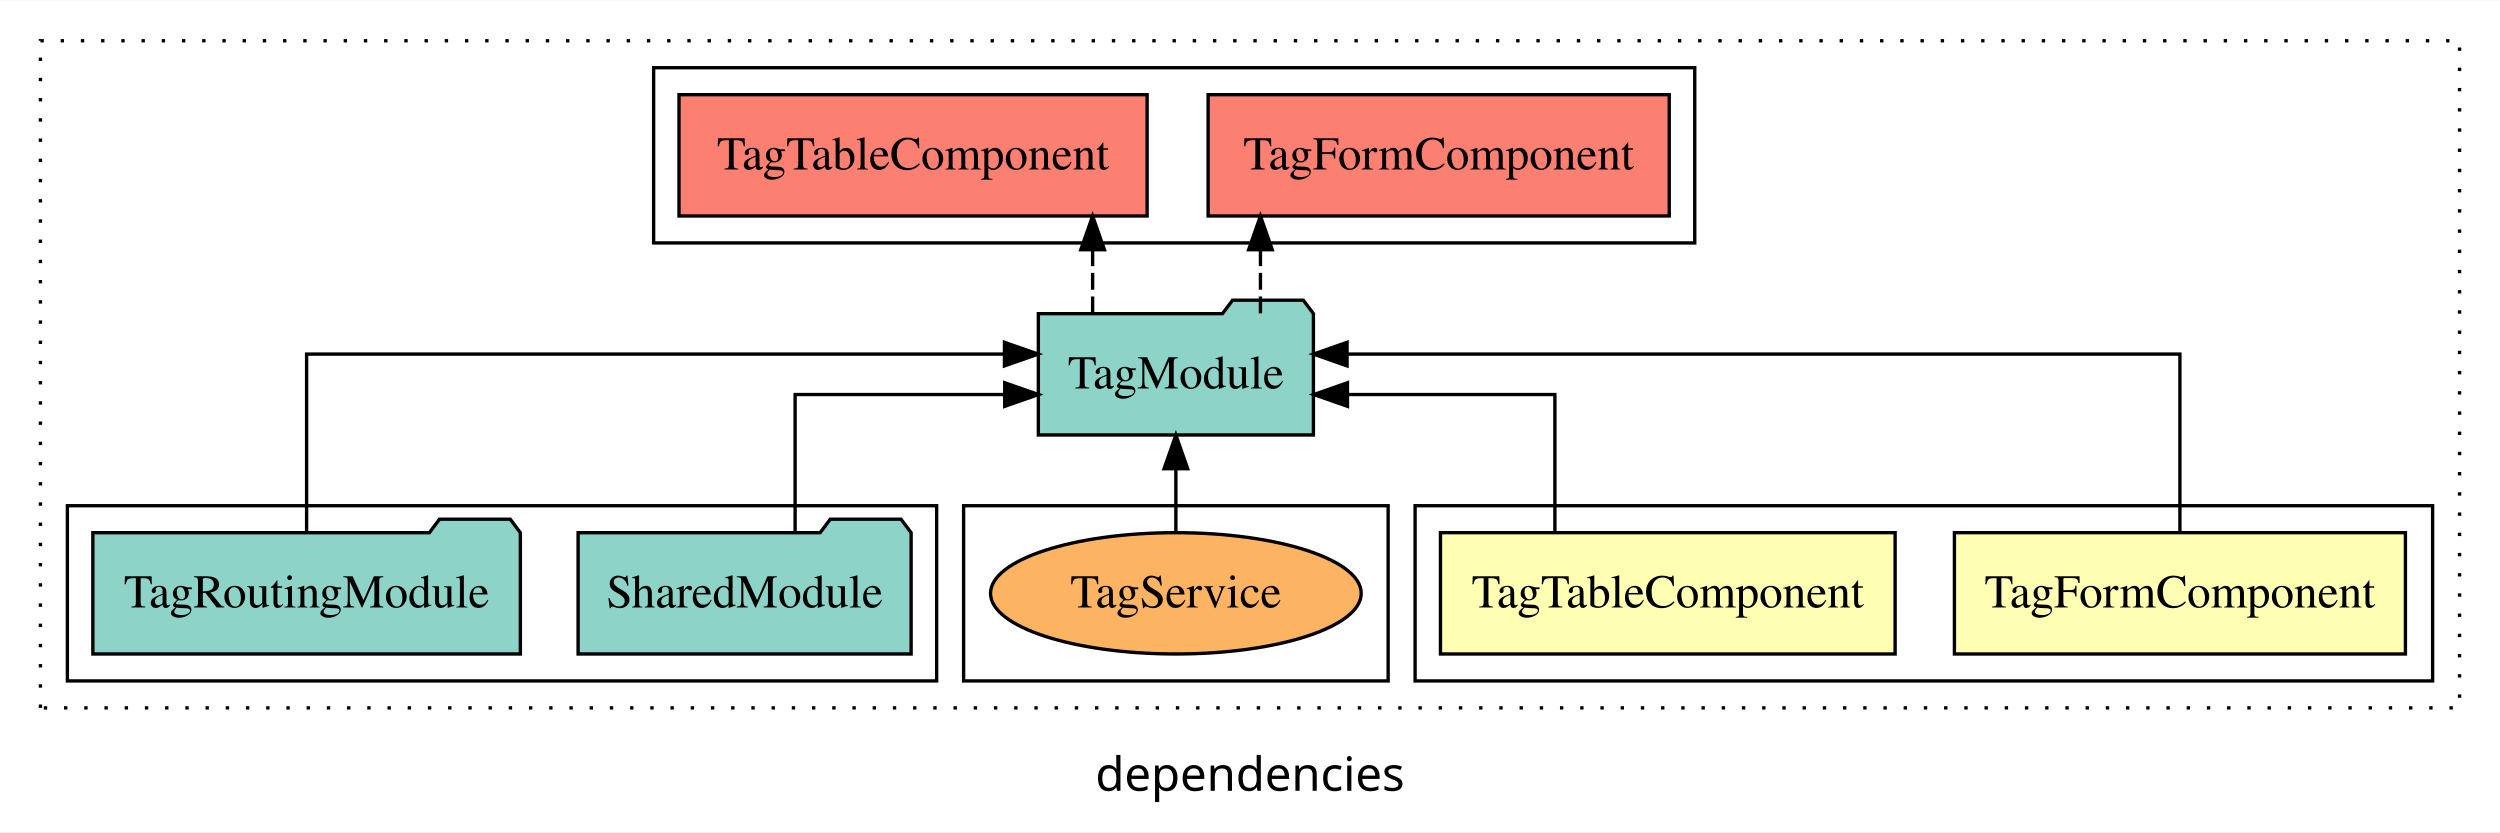
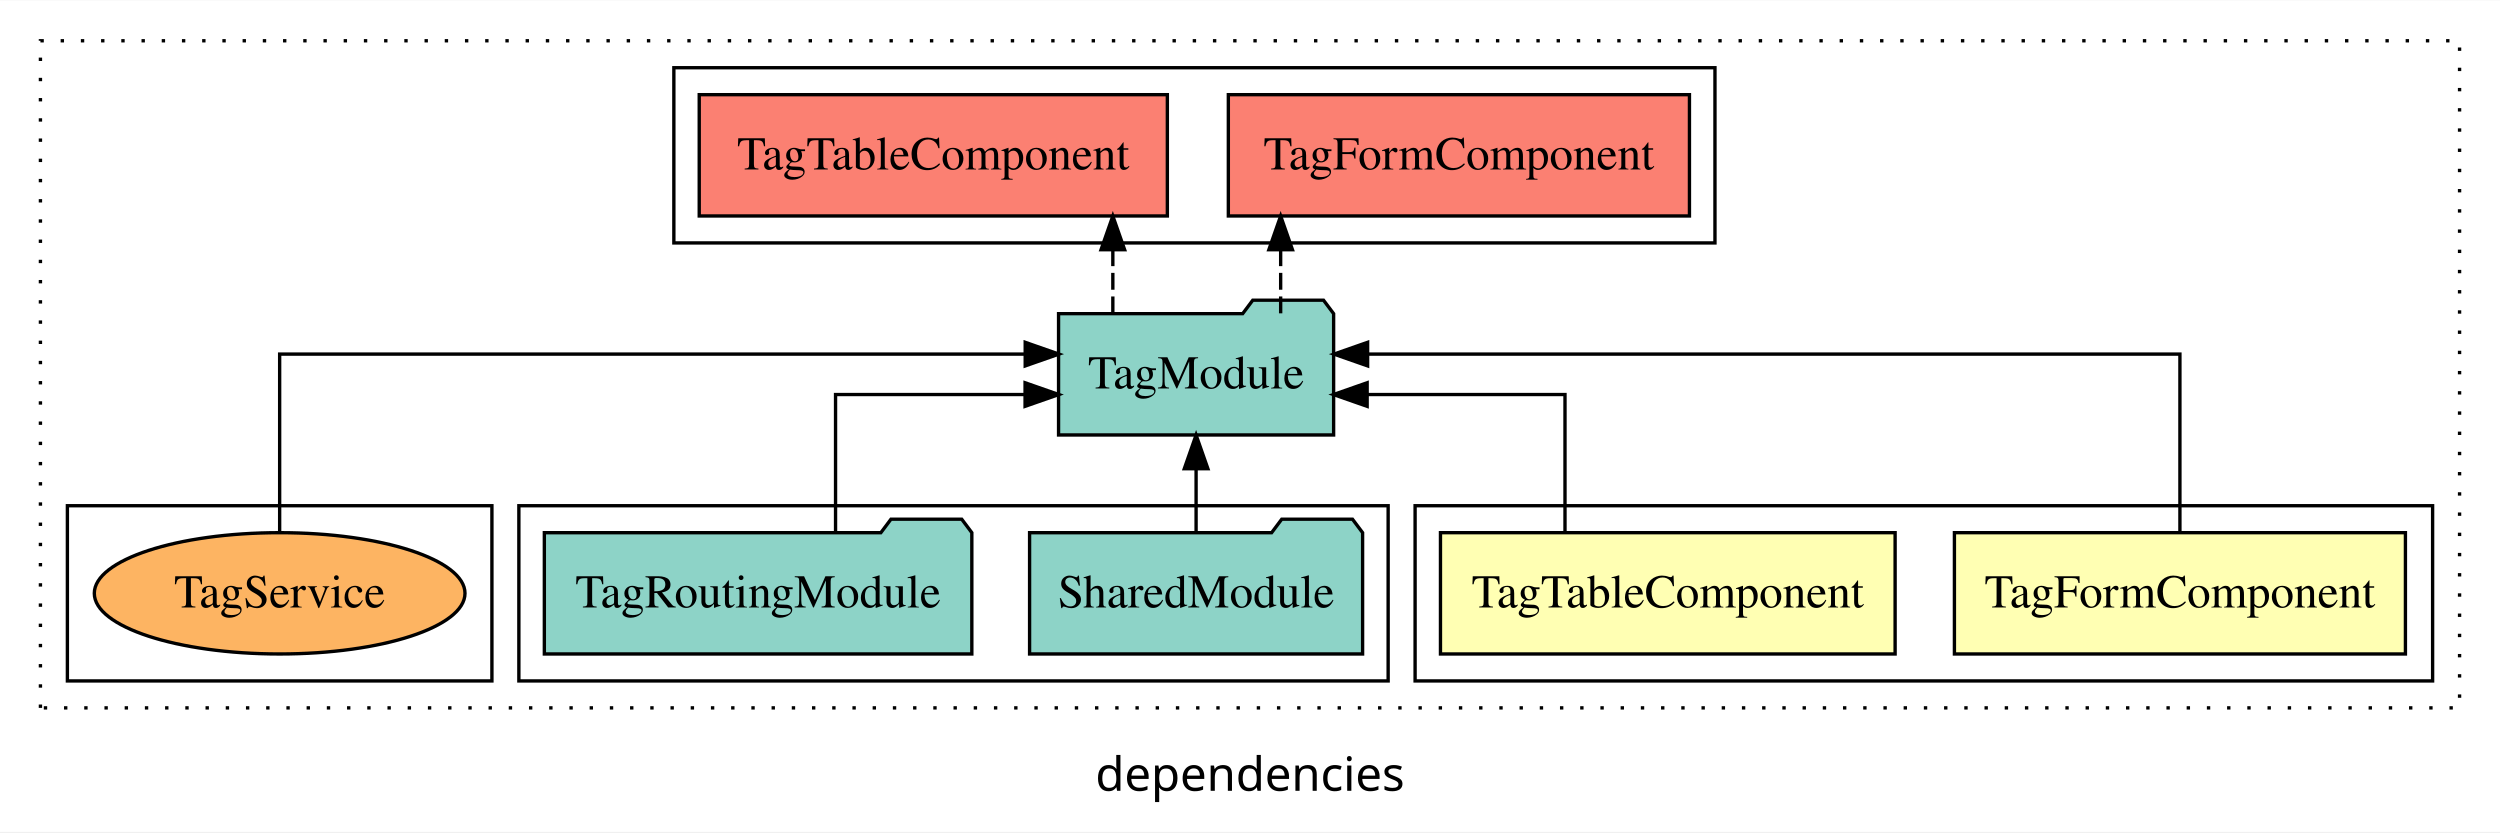
<svg xmlns="http://www.w3.org/2000/svg" width="742pt" height="247pt" viewBox="0.00 0.00 742.00 246.80">
  <g id="graph0" class="graph" transform="scale(1 1) rotate(0) translate(4 242.8)">
    <polygon fill="white" stroke="transparent" points="-4,4 -4,-242.8 738,-242.8 738,4 -4,4" />
    <text text-anchor="middle" x="367" y="-8.2" font-family="sans-serif" font-size="14.00">dependencies</text>
    <g id="clust1" class="cluster">
      <polygon fill="none" stroke="black" stroke-dasharray="1,5" points="8,-32.8 8,-230.8 726,-230.8 726,-32.8 8,-32.8" />
    </g>
    <g id="clust2" class="cluster">
      <polygon fill="none" stroke="black" points="416,-40.8 416,-92.8 718,-92.8 718,-40.8 416,-40.8" />
    </g>
-     <g id="clust8" class="cluster">
-       <polygon fill="none" stroke="black" points="282,-40.8 282,-92.8 408,-92.8 408,-40.8 282,-40.8" />
+     <g id="clust6" class="cluster">
+       <polygon fill="none" stroke="black" points="196,-170.8 196,-222.8 505,-222.8 505,-170.8 196,-170.8" />
    </g>
    <g id="clust5" class="cluster">
-       <polygon fill="none" stroke="black" points="16,-40.8 16,-92.8 274,-92.8 274,-40.8 16,-40.8" />
+       <polygon fill="none" stroke="black" points="150,-40.8 150,-92.8 408,-92.8 408,-40.8 150,-40.8" />
    </g>
-     <g id="clust6" class="cluster">
-       <polygon fill="none" stroke="black" points="190,-170.8 190,-222.8 499,-222.8 499,-170.8 190,-170.8" />
+     <g id="clust8" class="cluster">
+       <polygon fill="none" stroke="black" points="16,-40.8 16,-92.8 142,-92.8 142,-40.8 16,-40.8" />
    </g>
    <g id="node1" class="node">
      <polygon fill="#ffffb3" stroke="black" points="709.93,-84.8 576.07,-84.8 576.07,-48.8 709.93,-48.8 709.93,-84.8" />
      <text text-anchor="middle" x="643" y="-62.6" font-family="Times,serif" font-size="14.00">TagFormComponent</text>
    </g>
    <g id="node3" class="node">
-       <polygon fill="#8dd3c7" stroke="black" points="385.82,-149.8 382.82,-153.8 361.82,-153.8 358.82,-149.8 304.18,-149.8 304.18,-113.8 385.82,-113.8 385.82,-149.8" />
-       <text text-anchor="middle" x="345" y="-127.6" font-family="Times,serif" font-size="14.00">TagModule</text>
+       <polygon fill="#8dd3c7" stroke="black" points="391.82,-149.8 388.82,-153.8 367.82,-153.8 364.82,-149.8 310.18,-149.8 310.18,-113.8 391.82,-113.8 391.82,-149.8" />
+       <text text-anchor="middle" x="351" y="-127.6" font-family="Times,serif" font-size="14.00">TagModule</text>
    </g>
    <g id="edge1" class="edge">
-       <path fill="none" stroke="black" d="M643,-85.08C643,-106.12 643,-137.8 643,-137.8 643,-137.8 395.81,-137.8 395.81,-137.8" />
-       <polygon fill="black" stroke="black" points="395.81,-134.3 385.81,-137.8 395.81,-141.3 395.81,-134.3" />
+       <path fill="none" stroke="black" d="M643,-85.08C643,-106.12 643,-137.8 643,-137.8 643,-137.8 401.91,-137.8 401.91,-137.8" />
+       <polygon fill="black" stroke="black" points="401.91,-134.3 391.91,-137.8 401.91,-141.3 401.91,-134.3" />
    </g>
    <g id="node2" class="node">
      <polygon fill="#ffffb3" stroke="black" points="558.47,-84.8 423.53,-84.8 423.53,-48.8 558.47,-48.8 558.47,-84.8" />
      <text text-anchor="middle" x="491" y="-62.6" font-family="Times,serif" font-size="14.00">TagTableComponent</text>
    </g>
    <g id="edge2" class="edge">
-       <path fill="none" stroke="black" d="M457.49,-84.82C457.49,-102.17 457.49,-125.8 457.49,-125.8 457.49,-125.8 395.93,-125.8 395.93,-125.8" />
-       <polygon fill="black" stroke="black" points="395.93,-122.3 385.93,-125.8 395.93,-129.3 395.93,-122.3" />
+       <path fill="none" stroke="black" d="M460.49,-84.82C460.49,-102.17 460.49,-125.8 460.49,-125.8 460.49,-125.8 401.77,-125.8 401.77,-125.8" />
+       <polygon fill="black" stroke="black" points="401.77,-122.3 391.77,-125.8 401.77,-129.3 401.77,-122.3" />
    </g>
    <g id="node6" class="node">
-       <polygon fill="#fb8072" stroke="black" points="491.43,-214.8 354.57,-214.8 354.57,-178.8 491.43,-178.8 491.43,-214.8" />
-       <text text-anchor="middle" x="423" y="-192.6" font-family="Times,serif" font-size="14.00">TagFormComponent </text>
+       <polygon fill="#fb8072" stroke="black" points="497.43,-214.8 360.57,-214.8 360.57,-178.8 497.43,-178.8 497.43,-214.8" />
+       <text text-anchor="middle" x="429" y="-192.6" font-family="Times,serif" font-size="14.00">TagFormComponent </text>
    </g>
    <g id="edge5" class="edge">
-       <path fill="none" stroke="black" stroke-dasharray="5,2" d="M370.1,-149.91C370.1,-149.91 370.1,-168.79 370.1,-168.79" />
-       <polygon fill="black" stroke="black" points="366.6,-168.79 370.1,-178.79 373.6,-168.79 366.6,-168.79" />
+       <path fill="none" stroke="black" stroke-dasharray="5,2" d="M376.1,-149.91C376.1,-149.91 376.1,-168.79 376.1,-168.79" />
+       <polygon fill="black" stroke="black" points="372.6,-168.79 376.1,-178.79 379.6,-168.79 372.6,-168.79" />
    </g>
    <g id="node7" class="node">
-       <polygon fill="#fb8072" stroke="black" points="336.47,-214.8 197.53,-214.8 197.53,-178.8 336.47,-178.8 336.47,-214.8" />
-       <text text-anchor="middle" x="267" y="-192.6" font-family="Times,serif" font-size="14.00">TagTableComponent </text>
+       <polygon fill="#fb8072" stroke="black" points="342.47,-214.8 203.53,-214.8 203.53,-178.8 342.47,-178.8 342.47,-214.8" />
+       <text text-anchor="middle" x="273" y="-192.6" font-family="Times,serif" font-size="14.00">TagTableComponent </text>
    </g>
    <g id="edge6" class="edge">
-       <path fill="none" stroke="black" stroke-dasharray="5,2" d="M320.29,-149.91C320.29,-149.91 320.29,-168.79 320.29,-168.79" />
-       <polygon fill="black" stroke="black" points="316.79,-168.79 320.29,-178.79 323.79,-168.79 316.79,-168.79" />
+       <path fill="none" stroke="black" stroke-dasharray="5,2" d="M326.29,-149.91C326.29,-149.91 326.29,-168.79 326.29,-168.79" />
+       <polygon fill="black" stroke="black" points="322.79,-168.79 326.29,-178.79 329.79,-168.79 322.79,-168.79" />
    </g>
    <g id="node4" class="node">
-       <polygon fill="#8dd3c7" stroke="black" points="266.42,-84.8 263.42,-88.8 242.42,-88.8 239.42,-84.8 167.58,-84.8 167.58,-48.8 266.42,-48.8 266.42,-84.8" />
-       <text text-anchor="middle" x="217" y="-62.6" font-family="Times,serif" font-size="14.00">SharedModule</text>
+       <polygon fill="#8dd3c7" stroke="black" points="400.42,-84.8 397.42,-88.8 376.42,-88.8 373.42,-84.8 301.58,-84.8 301.58,-48.8 400.42,-48.8 400.42,-84.8" />
+       <text text-anchor="middle" x="351" y="-62.6" font-family="Times,serif" font-size="14.00">SharedModule</text>
    </g>
    <g id="edge3" class="edge">
-       <path fill="none" stroke="black" d="M231.99,-84.82C231.99,-102.17 231.99,-125.8 231.99,-125.8 231.99,-125.8 294.2,-125.8 294.2,-125.8" />
-       <polygon fill="black" stroke="black" points="294.2,-129.3 304.2,-125.8 294.2,-122.3 294.2,-129.3" />
+       <path fill="none" stroke="black" d="M351,-84.91C351,-84.91 351,-103.79 351,-103.79" />
+       <polygon fill="black" stroke="black" points="347.5,-103.79 351,-113.79 354.5,-103.79 347.5,-103.79" />
    </g>
    <g id="node5" class="node">
-       <polygon fill="#8dd3c7" stroke="black" points="150.44,-84.8 147.44,-88.8 126.44,-88.8 123.44,-84.8 23.56,-84.8 23.56,-48.8 150.44,-48.8 150.44,-84.8" />
-       <text text-anchor="middle" x="87" y="-62.6" font-family="Times,serif" font-size="14.00">TagRoutingModule</text>
+       <polygon fill="#8dd3c7" stroke="black" points="284.44,-84.8 281.44,-88.8 260.44,-88.8 257.44,-84.8 157.56,-84.8 157.56,-48.8 284.44,-48.8 284.44,-84.8" />
+       <text text-anchor="middle" x="221" y="-62.6" font-family="Times,serif" font-size="14.00">TagRoutingModule</text>
    </g>
    <g id="edge4" class="edge">
-       <path fill="none" stroke="black" d="M87,-85.08C87,-106.12 87,-137.8 87,-137.8 87,-137.8 294.12,-137.8 294.12,-137.8" />
-       <polygon fill="black" stroke="black" points="294.12,-141.3 304.12,-137.8 294.12,-134.3 294.12,-141.3" />
+       <path fill="none" stroke="black" d="M243.99,-84.82C243.99,-102.17 243.99,-125.8 243.99,-125.8 243.99,-125.8 300.24,-125.8 300.24,-125.8" />
+       <polygon fill="black" stroke="black" points="300.24,-129.3 310.24,-125.8 300.24,-122.3 300.24,-129.3" />
    </g>
    <g id="node8" class="node">
-       <ellipse fill="#fdb462" stroke="black" cx="345" cy="-66.8" rx="55.01" ry="18" />
-       <text text-anchor="middle" x="345" y="-62.6" font-family="Times,serif" font-size="14.00">TagService</text>
+       <ellipse fill="#fdb462" stroke="black" cx="79" cy="-66.8" rx="55.01" ry="18" />
+       <text text-anchor="middle" x="79" y="-62.6" font-family="Times,serif" font-size="14.00">TagService</text>
    </g>
    <g id="edge7" class="edge">
-       <path fill="none" stroke="black" d="M345,-84.91C345,-84.91 345,-103.79 345,-103.79" />
-       <polygon fill="black" stroke="black" points="341.5,-103.79 345,-113.79 348.5,-103.79 341.5,-103.79" />
+       <path fill="none" stroke="black" d="M79,-85.08C79,-106.12 79,-137.8 79,-137.8 79,-137.8 300.28,-137.8 300.28,-137.8" />
+       <polygon fill="black" stroke="black" points="300.28,-141.3 310.28,-137.8 300.28,-134.3 300.28,-141.3" />
    </g>
  </g>
</svg>
